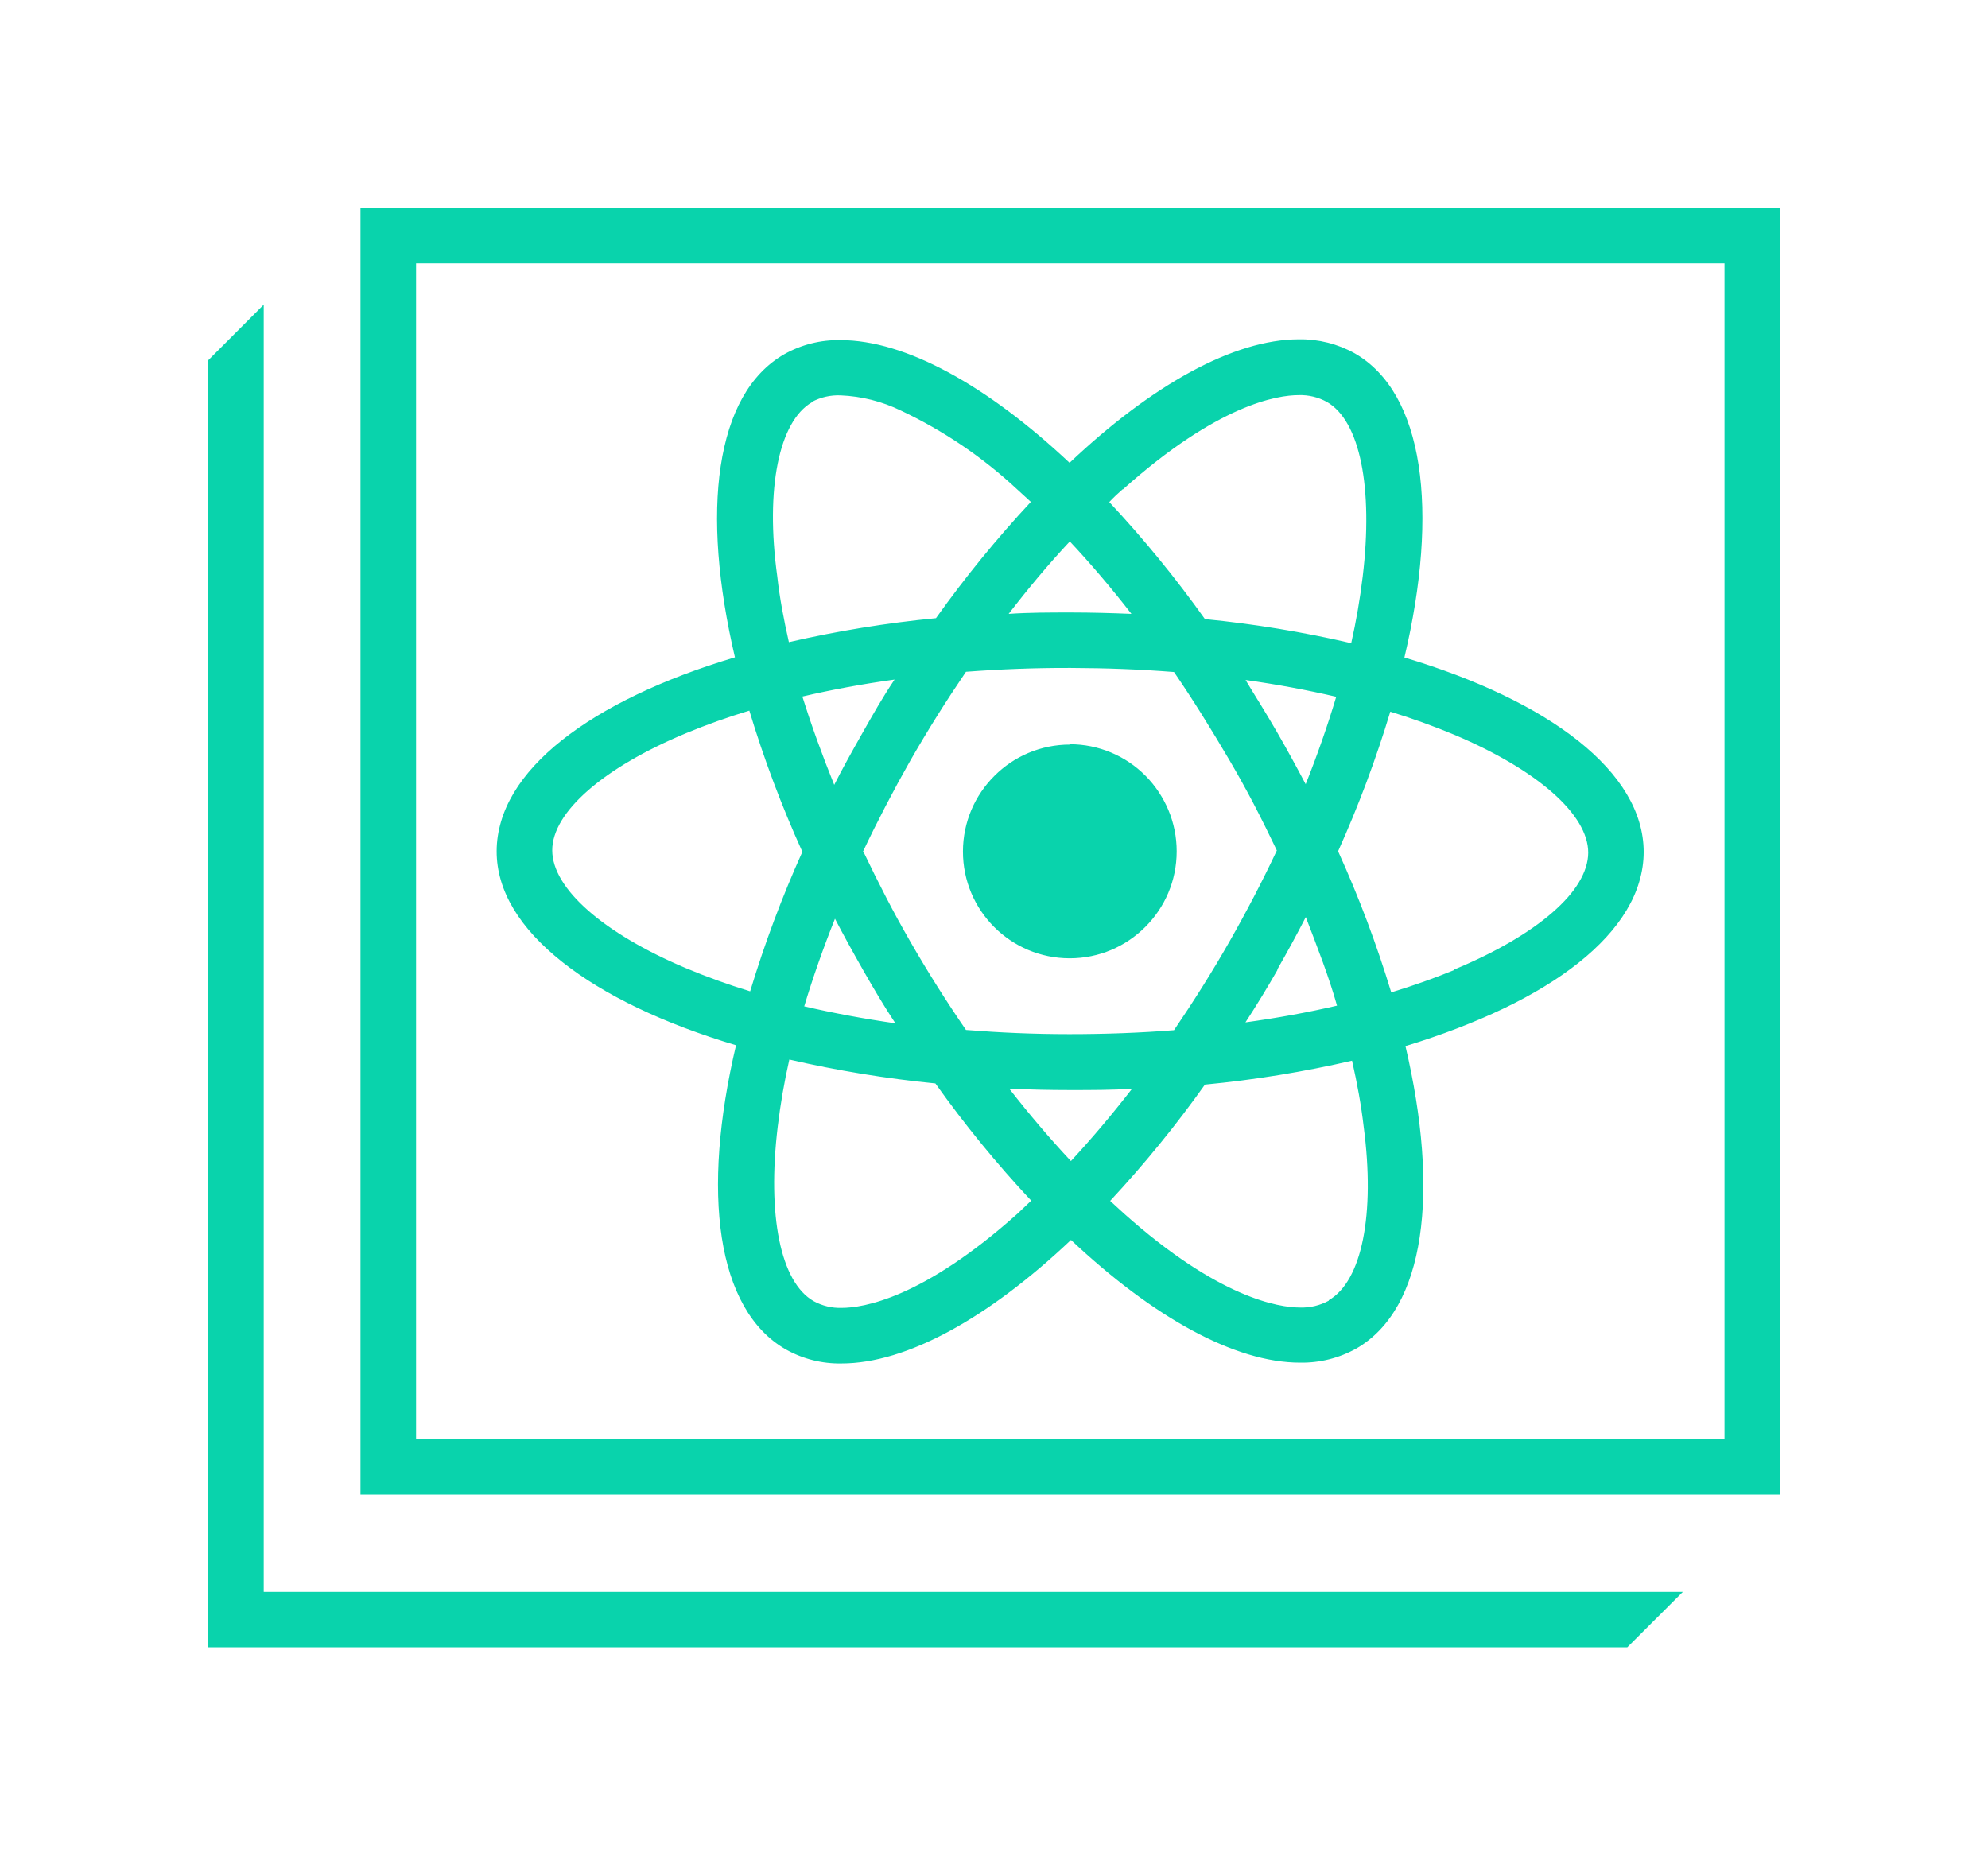
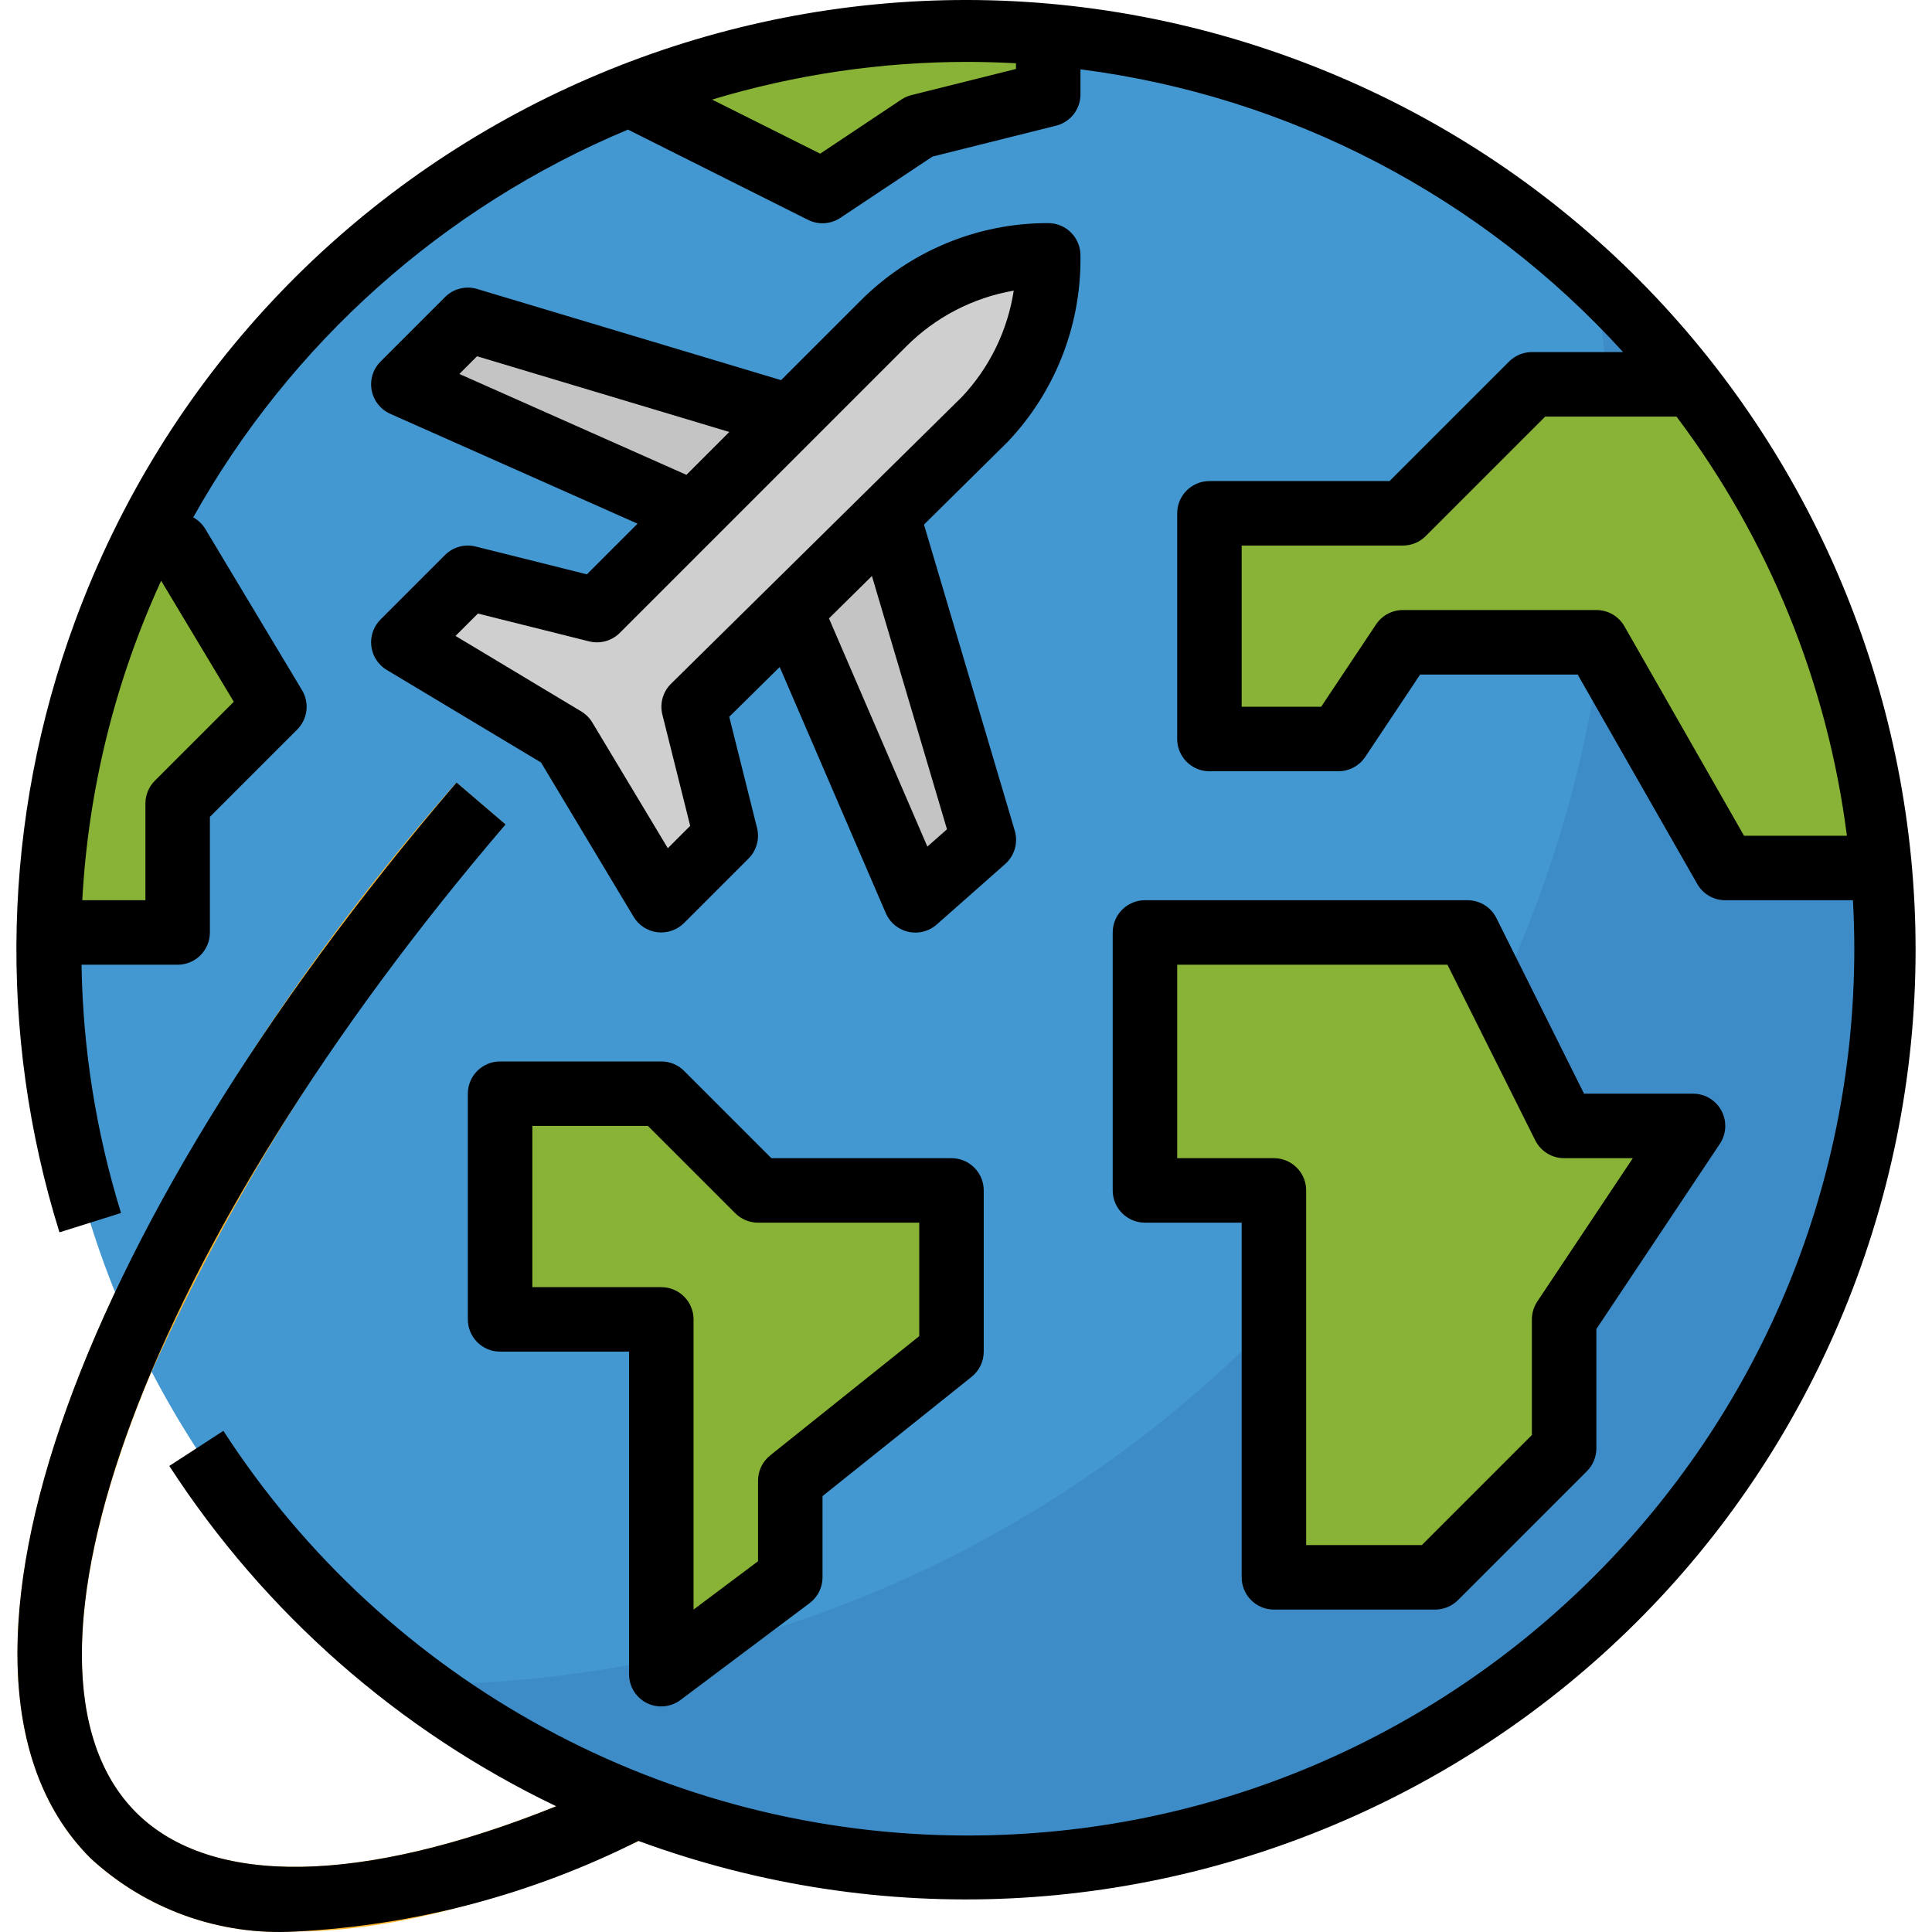
- <svg xmlns="http://www.w3.org/2000/svg" viewBox="0 0 170.96 159.93">
-   <defs>
-     <style>.cls-1{fill:#09d3ac;}</style>
-   </defs>
-   <path class="cls-1" d="M141.35,73.27c0-6.89-8.11-13-20.58-16.73,3-12.67,1.69-22.75-4.28-26.16a9.55,9.55,0,0,0-4.79-1.2c-5.57,0-12.61,3.89-19.72,10.62-7.11-6.68-14.13-10.55-19.69-10.55a9.46,9.46,0,0,0-4.86,1.22c-5.94,3.42-7.17,13.44-4.21,26.05-12.41,3.71-20.48,9.77-20.5,16.63s8.12,13,20.59,16.72c-3,12.68-1.7,22.75,4.28,26.16a9.41,9.41,0,0,0,4.78,1.2c5.58,0,12.62-3.89,19.73-10.62,7.1,6.68,14.12,10.55,19.69,10.55a9.59,9.59,0,0,0,4.86-1.22c5.94-3.42,7.16-13.44,4.21-26C133.27,86.18,141.34,80.12,141.35,73.27ZM96.56,42.06c8.19-7.33,13.31-8.12,15.13-8.12h0a4.71,4.71,0,0,1,2.42.58c2.86,1.63,4,7.38,3.09,15a56.73,56.73,0,0,1-1,5.79,97.7,97.7,0,0,0-12.58-2.07,98.47,98.47,0,0,0-8.24-10.08C95.75,42.79,96.15,42.42,96.56,42.06ZM71.77,78.94c.78,1.5,1.61,3,2.47,4.51S76,86.49,77,88c-2.71-.39-5.34-.88-7.84-1.46C69.86,84,70.75,81.5,71.77,78.94ZM69,59.9c2.53-.59,5.18-1.08,7.93-1.46-1,1.48-1.86,3-2.76,4.59s-1.69,3-2.46,4.52Q70.18,63.65,69,59.9Zm5.21,13.34q1.86-3.93,4.09-7.86c1.5-2.62,3.11-5.17,4.77-7.61,2.91-.22,5.91-.34,9-.33s6,.12,8.89.35c1.66,2.42,3.25,5,4.75,7.55s2.88,5.22,4.12,7.83c-1.23,2.62-2.6,5.25-4.08,7.85s-3.11,5.18-4.77,7.62c-2.91.23-5.91.34-9,.34s-6-.13-8.89-.36c-1.66-2.42-3.26-4.94-4.76-7.55S75.5,75.85,74.25,73.24Zm32.86-14.77c2.72.38,5.35.87,7.84,1.45-.74,2.47-1.62,5-2.64,7.55-.79-1.5-1.61-3-2.48-4.51S108,59.93,107.11,58.47Zm2.76,24.92q1.29-2.27,2.46-4.53c1,2.6,2,5.16,2.7,7.66-2.52.59-5.17,1.07-7.92,1.45Q108.52,85.75,109.87,83.39ZM92,46.56c1.8,1.92,3.57,4,5.3,6.23-1.71-.07-3.46-.12-5.23-.12s-3.58,0-5.33.12C88.45,50.57,90.2,48.48,92,46.56Zm-22.18-12A4.82,4.82,0,0,1,72.29,34a13.11,13.11,0,0,1,5.19,1.31,39.07,39.07,0,0,1,10,6.78l1.17,1.07a98.49,98.49,0,0,0-8.16,10,98.88,98.88,0,0,0-12.65,2.06c-.44-1.94-.8-3.84-1-5.67C65.8,42,67,36.24,69.81,34.6ZM64.53,85.26a58.75,58.75,0,0,1-5.54-2c-7.1-3-11.5-6.85-11.5-10.14S51.91,66,59,63.05a57.63,57.63,0,0,1,5.44-1.94A97.93,97.93,0,0,0,69,73.25,98.72,98.72,0,0,0,64.53,85.26Zm23,19.1c-8.19,7.33-13.31,8.11-15.14,8.11a4.69,4.69,0,0,1-2.42-.58c-2.86-1.63-4-7.38-3.09-15a56.07,56.07,0,0,1,1-5.78,99.51,99.51,0,0,0,12.58,2.06,97.17,97.17,0,0,0,8.24,10.08Zm4.57-4.51c-1.8-1.92-3.57-4-5.31-6.23,1.72.08,3.47.12,5.24.12s3.58,0,5.33-.11C95.63,95.85,93.87,97.93,92.09,99.85Zm22.18,12a4.82,4.82,0,0,1-2.48.59c-1.82,0-7-.8-15.16-8.1l-1.17-1.07a98.44,98.44,0,0,0,8.15-10,97,97,0,0,0,12.66-2.06c.44,1.94.79,3.84,1,5.67C118.27,104.42,117.12,110.18,114.27,111.81Zm10.8-28.44c-1.71.7-3.52,1.35-5.44,1.93a98.54,98.54,0,0,0-4.57-12.14,98.1,98.1,0,0,0,4.49-12,58.75,58.75,0,0,1,5.54,2c7.09,3,11.5,6.85,11.49,10.14S132.17,80.42,125.07,83.37ZM92,82.39a9.18,9.18,0,1,0-9.17-9.19A9.17,9.17,0,0,0,92,82.39ZM31,17.88V128.53H153.07V17.88ZM148.3,123.77H35.78V22.65H148.3Zm-85-33.9c-3,12.68-1.7,22.75,4.28,26.16a9.41,9.41,0,0,0,4.78,1.2c5.58,0,12.62-3.89,19.73-10.62,7.1,6.68,14.12,10.55,19.69,10.55a9.59,9.59,0,0,0,4.86-1.22c5.94-3.42,7.16-13.44,4.21-26,12.41-3.72,20.48-9.78,20.49-16.63s-8.11-13-20.58-16.73c3-12.67,1.69-22.75-4.28-26.16a9.55,9.55,0,0,0-4.79-1.2c-5.57,0-12.61,3.89-19.72,10.62-7.11-6.68-14.13-10.55-19.69-10.55a9.46,9.46,0,0,0-4.86,1.22c-5.94,3.42-7.17,13.44-4.21,26.05-12.41,3.71-20.48,9.77-20.5,16.63S50.84,86.13,63.31,89.87Zm24.21,14.49c-8.19,7.33-13.31,8.11-15.14,8.11a4.69,4.69,0,0,1-2.42-.58c-2.86-1.63-4-7.38-3.09-15a56.07,56.07,0,0,1,1-5.78,99.51,99.51,0,0,0,12.58,2.06,97.17,97.17,0,0,0,8.24,10.08Zm24.79-36.89c-.79-1.5-1.61-3-2.48-4.51s-1.8-3-2.72-4.49c2.72.38,5.35.87,7.84,1.45C114.21,62.39,113.33,64.92,112.31,67.47Zm2.72,19c-2.52.59-5.17,1.07-7.92,1.45q1.41-2.22,2.76-4.58t2.46-4.53C113.37,81.46,114.28,84,115,86.52Zm-5.21-13.35c-1.23,2.62-2.6,5.25-4.08,7.85s-3.11,5.18-4.77,7.62c-2.91.23-5.91.34-9,.34s-6-.13-8.89-.36c-1.66-2.42-3.26-4.94-4.76-7.55s-2.87-5.22-4.12-7.83q1.86-3.93,4.09-7.86c1.5-2.62,3.11-5.17,4.77-7.61,2.91-.22,5.91-.34,9-.33s6,.12,8.89.35c1.66,2.42,3.25,5,4.75,7.55S108.58,70.56,109.82,73.17ZM77,88c-2.71-.39-5.34-.88-7.84-1.46.74-2.46,1.63-5,2.65-7.55.78,1.5,1.61,3,2.47,4.51S76,86.49,77,88ZM74.21,63c-.87,1.5-1.69,3-2.46,4.52Q70.18,63.65,69,59.9c2.53-.59,5.18-1.08,7.93-1.46C76,59.92,75.11,61.45,74.21,63ZM92.09,99.85c-1.8-1.92-3.57-4-5.31-6.23,1.72.08,3.47.12,5.24.12s3.58,0,5.33-.11C95.63,95.85,93.87,97.93,92.09,99.85Zm22.18,12a4.82,4.82,0,0,1-2.48.59c-1.82,0-7-.8-15.16-8.1l-1.17-1.07a98.44,98.44,0,0,0,8.15-10,97,97,0,0,0,12.66-2.06c.44,1.94.79,3.84,1,5.67C118.27,104.42,117.12,110.18,114.27,111.81Zm5.28-50.66a58.75,58.75,0,0,1,5.54,2c7.09,3,11.5,6.85,11.49,10.14s-4.41,7.16-11.51,10.11c-1.71.7-3.52,1.35-5.44,1.93a98.54,98.54,0,0,0-4.57-12.14A98.1,98.1,0,0,0,119.55,61.15Zm-23-19.09c8.19-7.33,13.31-8.12,15.13-8.12h0a4.71,4.71,0,0,1,2.42.58c2.86,1.63,4,7.38,3.09,15a56.73,56.73,0,0,1-1,5.79,97.7,97.7,0,0,0-12.58-2.07,98.47,98.47,0,0,0-8.24-10.08C95.75,42.79,96.15,42.42,96.56,42.06ZM92,46.56c1.8,1.92,3.57,4,5.3,6.23-1.71-.07-3.46-.12-5.23-.12s-3.58,0-5.33.12C88.45,50.57,90.2,48.48,92,46.56Zm-22.18-12A4.82,4.82,0,0,1,72.29,34a13.11,13.11,0,0,1,5.19,1.31,39.07,39.07,0,0,1,10,6.78l1.17,1.07a98.49,98.49,0,0,0-8.16,10,98.88,98.88,0,0,0-12.65,2.06c-.44-1.94-.8-3.84-1-5.67C65.8,42,67,36.24,69.81,34.6ZM59,63.05a57.63,57.63,0,0,1,5.44-1.94A97.93,97.93,0,0,0,69,73.25a98.72,98.72,0,0,0-4.49,12,58.75,58.75,0,0,1-5.54-2c-7.1-3-11.5-6.85-11.5-10.14S51.91,66,59,63.05Zm33,1a9.18,9.18,0,1,0,9.17,9.19A9.17,9.17,0,0,0,92,64Zm0,0a9.18,9.18,0,1,0,9.17,9.19A9.17,9.17,0,0,0,92,64Zm0,0a9.18,9.18,0,1,0,9.17,9.19A9.17,9.17,0,0,0,92,64Zm49.35,9.24c0-6.89-8.11-13-20.58-16.73,3-12.67,1.69-22.75-4.28-26.16a9.55,9.55,0,0,0-4.79-1.2c-5.57,0-12.61,3.89-19.72,10.62-7.11-6.68-14.13-10.55-19.69-10.55a9.46,9.46,0,0,0-4.86,1.22c-5.94,3.42-7.17,13.44-4.21,26.05-12.41,3.71-20.48,9.77-20.5,16.63s8.12,13,20.59,16.72c-3,12.68-1.7,22.75,4.28,26.16a9.41,9.41,0,0,0,4.78,1.2c5.58,0,12.62-3.89,19.73-10.62,7.1,6.68,14.12,10.55,19.69,10.55a9.59,9.59,0,0,0,4.86-1.22c5.94-3.42,7.16-13.44,4.21-26C133.27,86.18,141.34,80.12,141.35,73.27ZM96.56,42.06c8.19-7.33,13.31-8.12,15.13-8.12h0a4.71,4.71,0,0,1,2.42.58c2.86,1.63,4,7.38,3.09,15a56.73,56.73,0,0,1-1,5.79,97.7,97.7,0,0,0-12.58-2.07,98.47,98.47,0,0,0-8.24-10.08C95.75,42.79,96.15,42.42,96.56,42.06ZM71.77,78.94c.78,1.5,1.61,3,2.47,4.51S76,86.49,77,88c-2.71-.39-5.34-.88-7.84-1.46C69.86,84,70.75,81.5,71.77,78.94ZM69,59.9c2.53-.59,5.18-1.08,7.93-1.46-1,1.48-1.86,3-2.76,4.59s-1.69,3-2.46,4.52Q70.18,63.65,69,59.9Zm5.21,13.34q1.86-3.93,4.09-7.86c1.5-2.62,3.11-5.17,4.77-7.61,2.91-.22,5.91-.34,9-.33s6,.12,8.89.35c1.66,2.42,3.25,5,4.75,7.55s2.88,5.22,4.12,7.83c-1.23,2.62-2.6,5.25-4.08,7.85s-3.11,5.18-4.77,7.62c-2.91.23-5.91.34-9,.34s-6-.13-8.89-.36c-1.66-2.42-3.26-4.94-4.76-7.55S75.5,75.85,74.25,73.24Zm32.86-14.77c2.72.38,5.35.87,7.84,1.45-.74,2.47-1.62,5-2.64,7.55-.79-1.5-1.61-3-2.48-4.51S108,59.93,107.11,58.47Zm2.76,24.92q1.29-2.27,2.46-4.53c1,2.6,2,5.16,2.7,7.66-2.52.59-5.17,1.07-7.92,1.45Q108.52,85.75,109.87,83.39ZM92,46.56c1.8,1.92,3.57,4,5.3,6.23-1.71-.07-3.46-.12-5.23-.12s-3.58,0-5.33.12C88.45,50.57,90.2,48.48,92,46.56Zm-22.18-12A4.82,4.82,0,0,1,72.29,34a13.11,13.11,0,0,1,5.19,1.31,39.07,39.07,0,0,1,10,6.78l1.17,1.07a98.49,98.49,0,0,0-8.16,10,98.88,98.88,0,0,0-12.65,2.06c-.44-1.94-.8-3.84-1-5.67C65.8,42,67,36.24,69.81,34.6ZM64.53,85.26a58.75,58.75,0,0,1-5.54-2c-7.1-3-11.5-6.85-11.5-10.14S51.91,66,59,63.05a57.63,57.63,0,0,1,5.44-1.94A97.93,97.93,0,0,0,69,73.25,98.72,98.72,0,0,0,64.53,85.26Zm23,19.1c-8.19,7.33-13.31,8.11-15.14,8.11a4.69,4.69,0,0,1-2.42-.58c-2.86-1.63-4-7.38-3.09-15a56.07,56.07,0,0,1,1-5.78,99.51,99.51,0,0,0,12.58,2.06,97.17,97.17,0,0,0,8.24,10.08Zm4.57-4.51c-1.8-1.92-3.57-4-5.31-6.23,1.72.08,3.47.12,5.24.12s3.58,0,5.33-.11C95.63,95.85,93.87,97.93,92.09,99.85Zm22.18,12a4.82,4.82,0,0,1-2.48.59c-1.82,0-7-.8-15.16-8.1l-1.17-1.07a98.44,98.44,0,0,0,8.15-10,97,97,0,0,0,12.66-2.06c.44,1.94.79,3.84,1,5.67C118.27,104.42,117.12,110.18,114.27,111.81Zm10.8-28.44c-1.71.7-3.52,1.35-5.44,1.93a98.54,98.54,0,0,0-4.57-12.14,98.1,98.1,0,0,0,4.49-12,58.75,58.75,0,0,1,5.54,2c7.09,3,11.5,6.85,11.49,10.14S132.17,80.42,125.07,83.37ZM92,82.39a9.18,9.18,0,1,0-9.17-9.19A9.17,9.17,0,0,0,92,82.39Zm-69.32,54.5V26.2L17.89,31V141.66H139.94l4.78-4.77Z" />
+ <svg xmlns="http://www.w3.org/2000/svg" version="1.1" id="Capa_1" x="0px" y="0px" viewBox="0 0 511.994 511.994" style="enable-background:new 0 0 511.994 511.994;" xml:space="preserve">
+   <circle style="fill:#4398D1;" cx="256.425" cy="251.384" r="243.525" />
+   <path style="fill:#3E8CC7;" d="M422.296,73.15c3.213,18.217,4.845,36.691,4.87,55.19c-0.009,175.073-141.475,317.24-316.548,318.112  c107.834,80.38,260.409,58.121,340.789-49.705C525.584,297.226,513.049,157.836,422.296,73.15z" />
+   <g>
+     <polygon style="fill:#C4C4C4;" points="123.982,84.762 106.893,101.851 187,137.637 211.566,111.464  " />
+     <polygon style="fill:#C4C4C4;" points="233.995,132.023 207.293,157.392 242.592,238.567 260.698,222.554  " />
+   </g>
+   <g>
+     <polygon style="fill:#88B337;" points="303.421,247.112 303.421,315.469 337.6,315.469 337.6,418.006 380.324,418.006    414.503,383.827 414.503,349.648 448.682,298.38 414.503,298.38 388.869,247.112  " />
+     <polygon style="fill:#88B337;" points="132.527,289.835 132.527,349.648 175.251,349.648 175.251,443.64 209.429,418.006    209.429,392.372 252.153,358.193 252.153,315.469 200.885,315.469 175.251,289.835  " />
+     <path style="fill:#88B337;" d="M243.608,33.493l34.179-8.545V8.851c-7.041-0.615-14.159-0.991-21.362-0.991   C226.63,7.851,197.082,13.319,169.269,24l48.705,26.583L243.608,33.493z" />
+     <path style="fill:#88B337;" d="M371.779,136.03h-51.268v59.813h34.179l17.089-25.634h51.268l34.179,59.813h41.732   c-4.05-46.705-21.558-91.223-50.414-128.171h-42.587L371.779,136.03z" />
+     <path style="fill:#88B337;" d="M47.08,212.933l25.634-25.634L47.08,144.575h-9.536c-15.603,31.966-23.977,66.974-24.532,102.537   H47.08V212.933z" />
+   </g>
+   <path style="fill:#CFCFCF;" d="M234.03,85.796l-75.869,75.869l-34.179-8.545l-17.089,17.089l42.724,25.634l25.634,42.724  l17.089-17.089l-8.545-34.179l77.108-76.108c10.843-11.484,16.884-26.685,16.884-42.484v-1.034  C261.373,67.672,245.633,74.192,234.03,85.796z" />
+   <path style="fill:#FDB62F;" d="M158.067,474.154c-56.617,25.027-100.828,27.394-122.036,6.169  c-21.208-21.225-18.115-64.256,4.187-116.917c23.831-52.712,55.413-101.563,93.71-144.919l-12.979-11.108  c-35.931,40.835-66.324,86.233-90.403,135.007c-31.222,66.281-35.196,121.421-6.597,150.02  c14.663,13.56,34.196,20.584,54.139,19.465c26.608,0,59.258-8.827,96.436-26.42c0.402-0.205,2.427-1.239,5.46-2.854  C172.508,480.126,165.202,477.315,158.067,474.154z" />
+   <path d="M32.075,321.451c-6.597-21.319-10.125-43.476-10.467-65.794H47.08c4.717,0,8.545-3.828,8.545-8.545V216.47l23.131-23.131  c2.777-2.777,3.298-7.084,1.282-10.442l-25.634-42.724c-0.778-1.282-1.88-2.341-3.196-3.068  c25.822-46.176,66.393-82.363,115.209-102.759l47.739,23.925c2.743,1.367,5.998,1.162,8.545-0.538L247.103,41.5l32.743-8.186  c3.837-0.948,6.52-4.409,6.485-8.365v-6.579c55.319,7.101,106.296,33.666,143.799,74.937h-24.173c-2.264,0-4.443,0.897-6.041,2.504  l-31.675,31.675h-47.731c-4.717,0-8.545,3.828-8.545,8.545v59.813c0,4.717,3.828,8.545,8.545,8.545h34.179  c2.854,0,5.52-1.427,7.109-3.802l14.552-21.832h41.741l31.718,55.541c1.53,2.649,4.358,4.281,7.417,4.272h33.82  c0.222,4.272,0.359,8.545,0.359,12.817c0.034,129.777-105.143,235.006-234.92,235.04c-79.697,0.026-153.967-40.348-197.289-107.245  l-14.33,9.305c25.224,38.93,60.71,70.135,102.537,90.19c-51.465,20.704-91.429,21.516-111.329,1.649  c-38.793-38.802,3.29-151.361,97.897-261.836l-12.979-11.108C17.173,328.543-22.705,445.751,23.949,492.405  c14.671,13.569,34.222,20.593,54.174,19.473c31.692-1.581,62.71-9.767,91.061-24.019c130.435,47.927,275.029-18.961,322.956-149.396  S473.179,63.434,342.744,15.507S67.715,34.468,19.788,164.903C0.682,216.88-0.728,273.711,15.755,326.578L32.075,321.451z   M462.182,221.477l-31.718-55.541c-1.53-2.649-4.358-4.281-7.417-4.272h-51.268c-2.854,0-5.52,1.427-7.109,3.802l-14.552,21.832  h-21.063v-42.724h42.724c2.264,0,4.443-0.897,6.041-2.504l31.675-31.675h34.786c24.455,32.47,40.015,70.759,45.159,111.081  L462.182,221.477L462.182,221.477z M269.242,16.763v1.512l-27.711,6.93c-0.948,0.239-1.854,0.632-2.666,1.179l-21.507,14.338  l-28.65-14.33c21.96-6.631,44.774-9.997,67.717-9.989C260.698,16.404,264.97,16.541,269.242,16.763z M61.956,185.974l-20.917,20.917  c-1.606,1.606-2.504,3.777-2.504,6.041v25.634H21.804c1.581-29.283,8.673-58.01,20.9-84.67L61.956,185.974z" />
+   <path d="M286.332,68.706v-1.034c0-4.717-3.828-8.545-8.545-8.545c-18.687-0.051-36.623,7.374-49.799,20.627l-20.994,20.986  l-80.56-24.164c-3.008-0.897-6.272-0.077-8.493,2.145L100.852,95.81c-3.341,3.332-3.341,8.741-0.009,12.082  c0.743,0.743,1.615,1.342,2.572,1.769l65.538,29.12l-13.424,13.424l-29.479-7.374c-2.914-0.726-5.998,0.128-8.117,2.247  l-17.089,17.089c-3.332,3.341-3.332,8.75,0,12.082c0.496,0.496,1.042,0.923,1.641,1.282l40.895,24.54l24.54,40.895  c1.35,2.256,3.666,3.76,6.28,4.084c2.606,0.308,5.221-0.59,7.084-2.444l17.089-17.089c2.119-2.119,2.974-5.204,2.247-8.117  l-7.366-29.445l13.372-13.193l28.112,65.222c1.871,4.332,6.896,6.332,11.228,4.46c0.829-0.359,1.598-0.846,2.281-1.444  l18.115-16.013c2.495-2.196,3.495-5.64,2.563-8.827l-24.062-81.141l22.216-21.96C279.453,104.005,286.349,86.702,286.332,68.706z   M121.735,99.1l4.683-4.691l66.854,20.063l-11.364,11.364L121.735,99.1z M250.957,219.769l-5.195,4.589l-26.079-60.48l11.382-11.236  L250.957,219.769z M177.814,181.215c-2.153,2.128-3.016,5.229-2.281,8.16l7.374,29.479l-5.93,5.93l-20.012-33.324  c-0.718-1.196-1.726-2.205-2.922-2.922l-33.324-20.012l5.93-5.93l29.479,7.374c2.914,0.726,5.998-0.128,8.117-2.247l75.869-75.869  c7.742-7.784,17.713-12.962,28.531-14.834c-1.615,10.536-6.383,20.336-13.672,28.104L177.814,181.215z" />
+   <path d="M337.6,426.551h42.724c2.264,0,4.443-0.897,6.041-2.504l34.179-34.179c1.606-1.598,2.504-3.777,2.504-6.041v-31.616  l32.743-49.115c2.606-3.939,1.53-9.237-2.41-11.843c-1.393-0.923-3.025-1.418-4.7-1.418h-28.898l-23.225-46.543  c-1.453-2.914-4.435-4.742-7.69-4.725h-85.447c-4.717,0-8.545,3.828-8.545,8.545v68.358c0,4.717,3.828,8.545,8.545,8.545h25.634  v93.992C329.056,422.723,332.875,426.551,337.6,426.551z M311.966,306.925v-51.268h71.622l23.267,46.543  c1.444,2.897,4.409,4.725,7.648,4.725h18.209l-25.318,37.981c-0.931,1.41-1.436,3.059-1.436,4.742v30.641l-29.172,29.172h-30.641  v-93.992c0-4.717-3.828-8.545-8.545-8.545H311.966z" />
+   <path d="M171.431,451.331c2.905,1.435,6.366,1.102,8.946-0.854l34.179-25.634c2.153-1.615,3.418-4.144,3.418-6.836v-21.533  l39.519-31.615c2.025-1.624,3.204-4.076,3.204-6.665v-42.724c0-4.717-3.828-8.545-8.545-8.545h-47.731l-23.131-23.131  c-1.598-1.606-3.777-2.504-6.041-2.504h-42.724c-4.717,0-8.545,3.828-8.545,8.545v59.813c0,4.717,3.828,8.545,8.545,8.545h34.179  v85.447C166.689,446.896,168.517,449.878,171.431,451.331z M141.072,341.104V298.38h30.641l23.131,23.131  c1.598,1.606,3.777,2.504,6.041,2.504h42.724v30.077l-39.519,31.616c-2.025,1.623-3.204,4.076-3.204,6.665v21.362l-17.089,12.817  v-76.903c0-4.717-3.828-8.545-8.545-8.545H141.072z" />
+   <g>
+ </g>
+   <g>
+ </g>
+   <g>
+ </g>
+   <g>
+ </g>
+   <g>
+ </g>
+   <g>
+ </g>
+   <g>
+ </g>
+   <g>
+ </g>
+   <g>
+ </g>
+   <g>
+ </g>
+   <g>
+ </g>
+   <g>
+ </g>
+   <g>
+ </g>
+   <g>
+ </g>
+   <g>
+ </g>
</svg>
